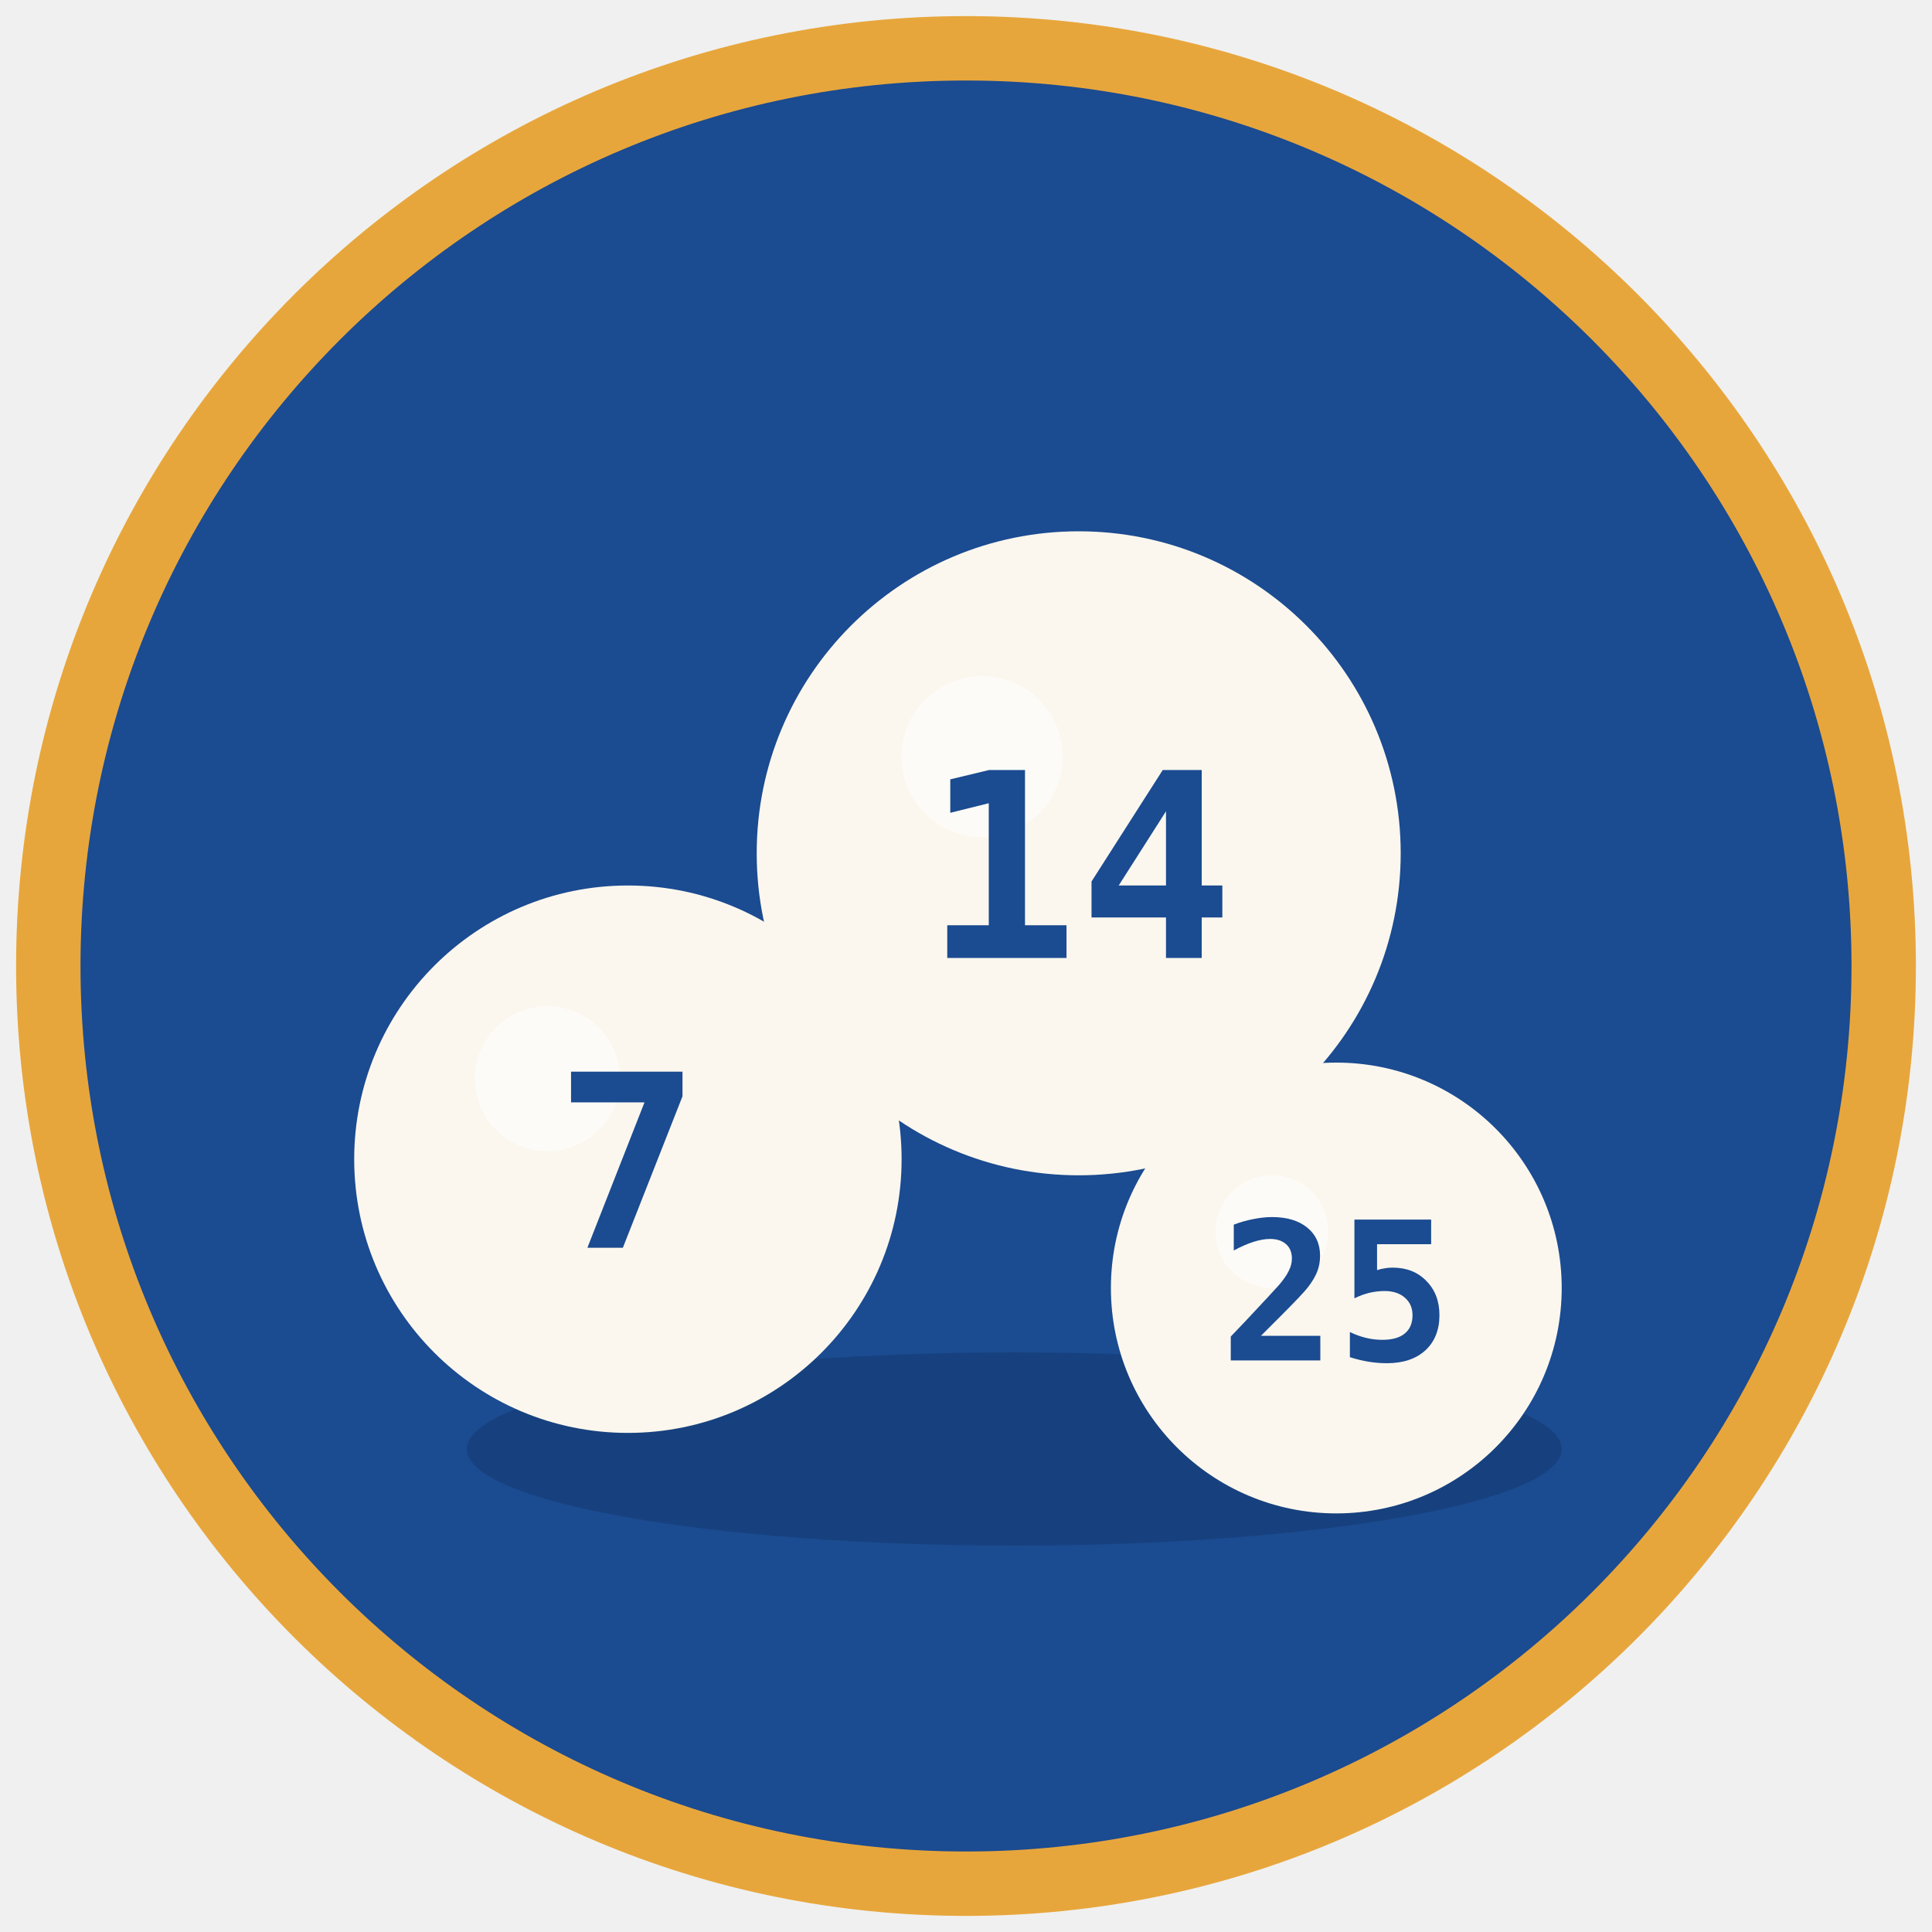
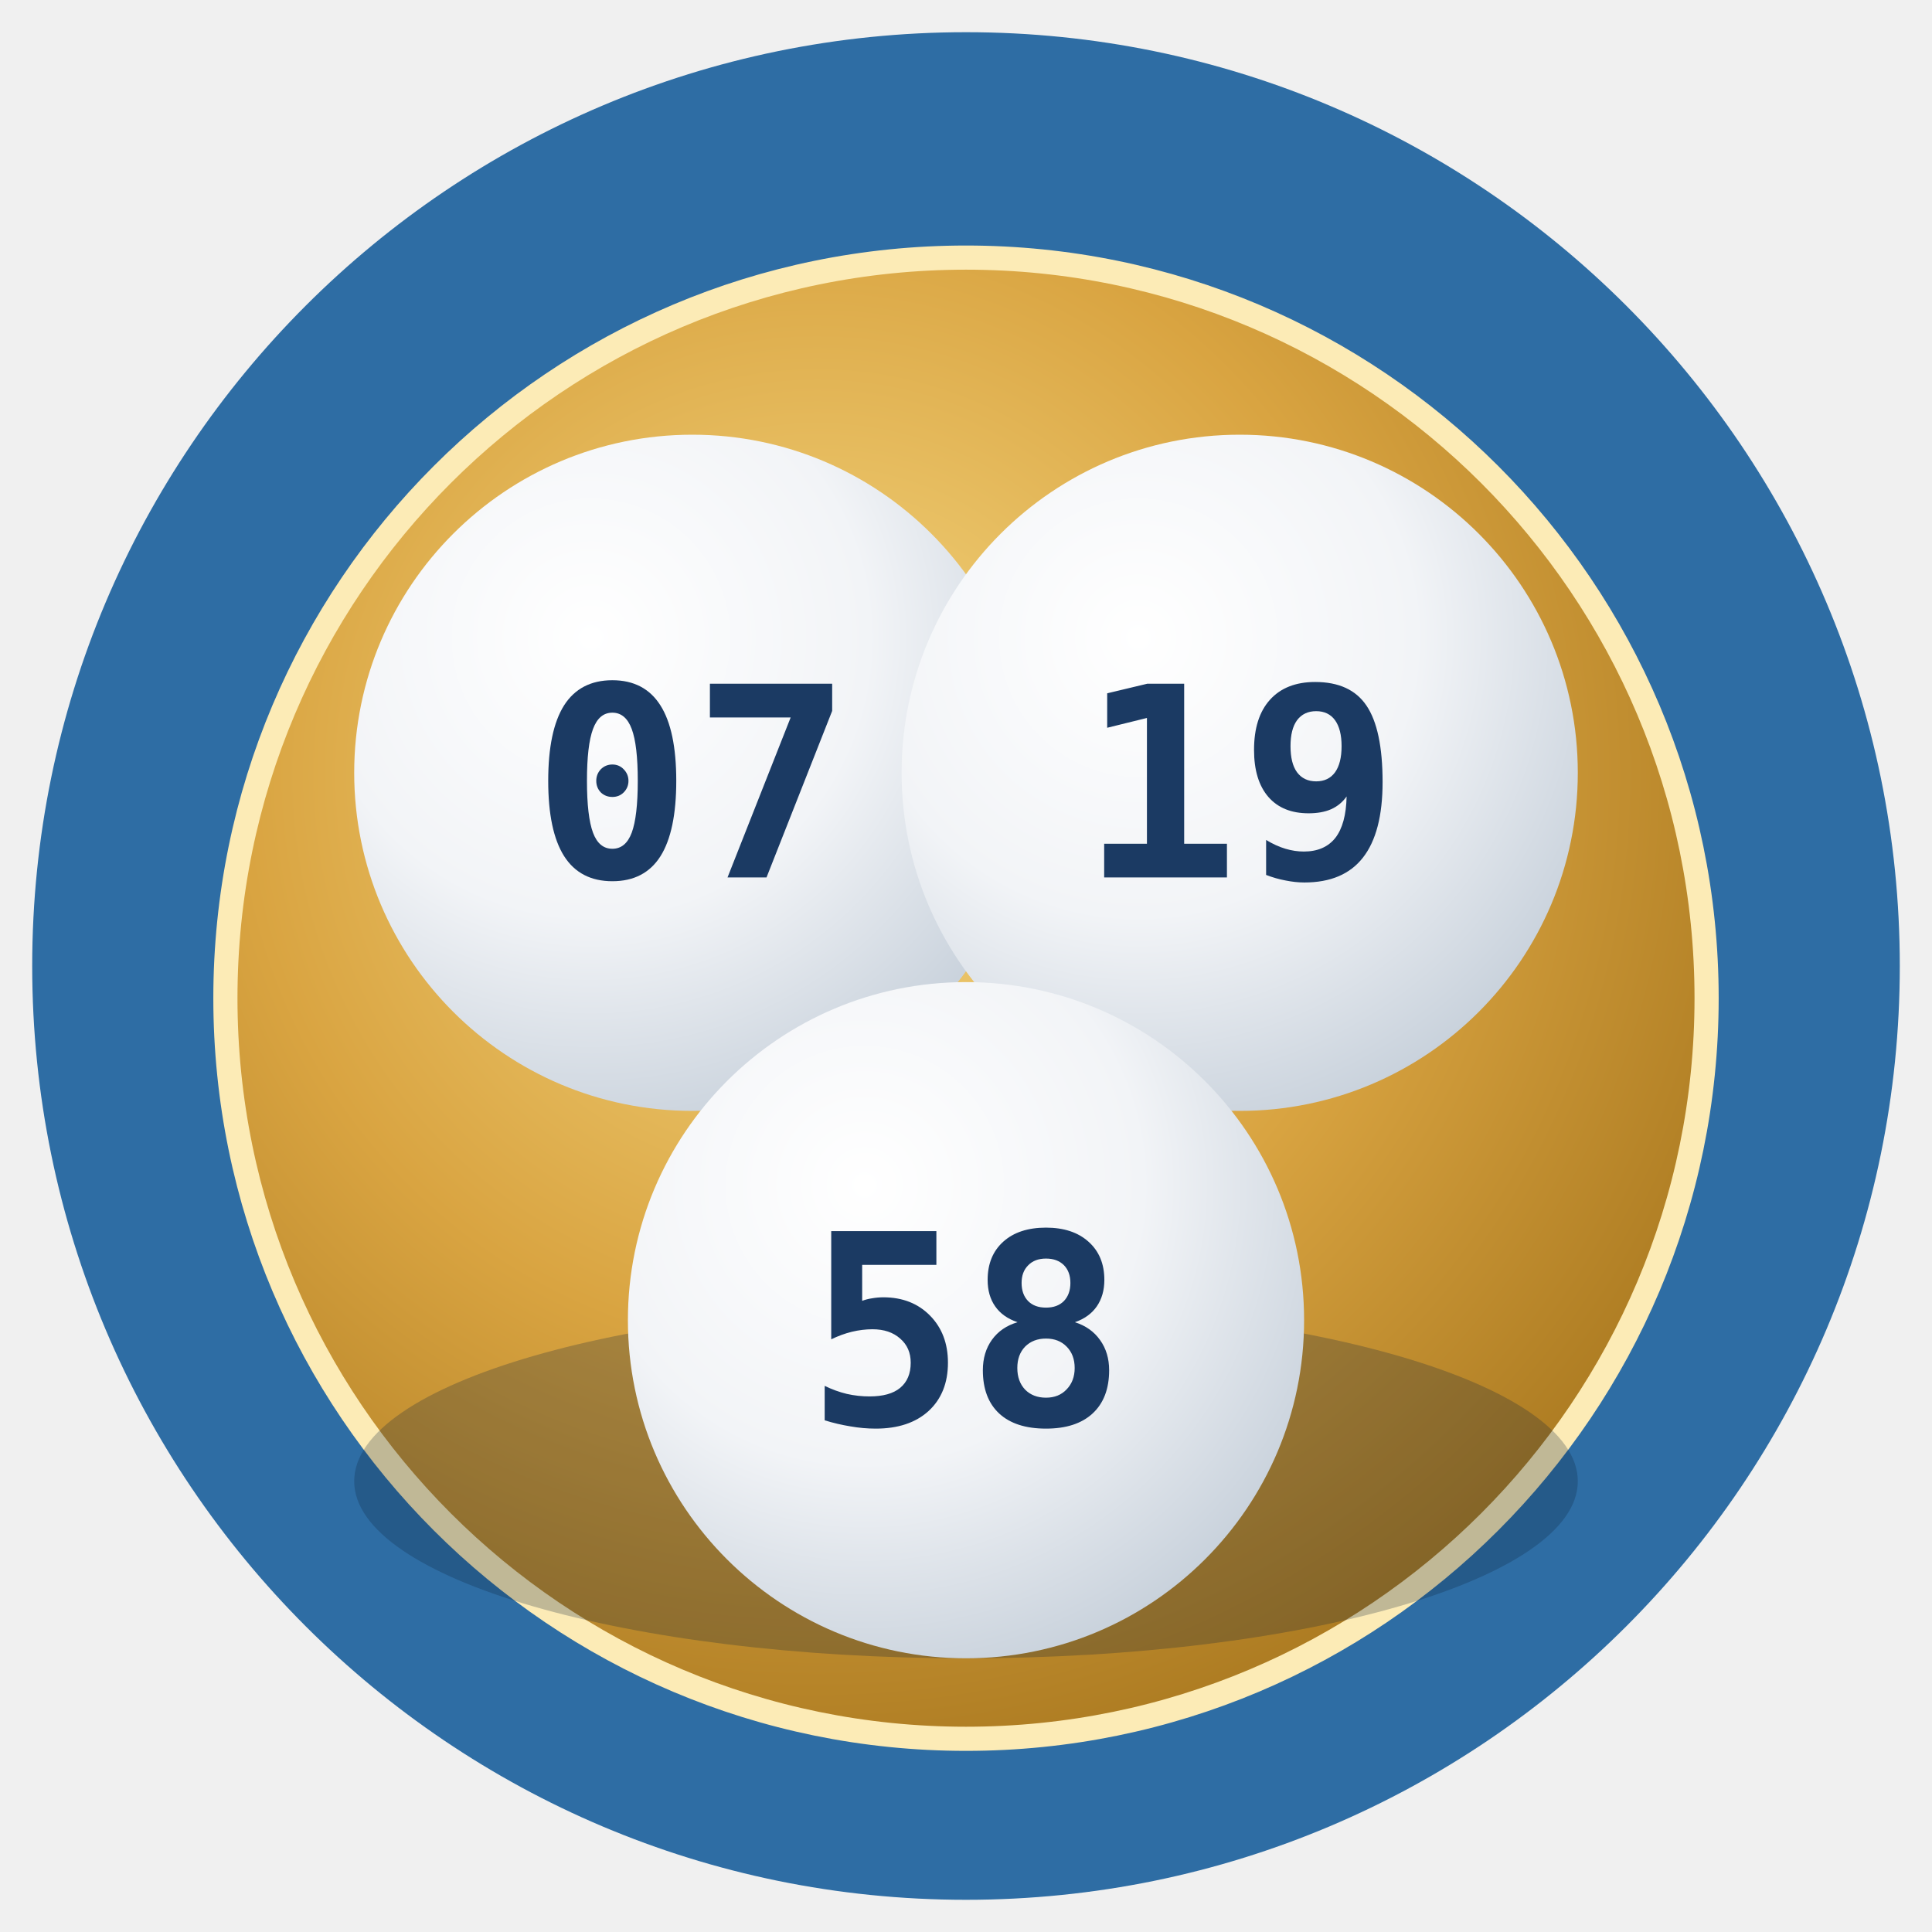
- <svg xmlns="http://www.w3.org/2000/svg" viewBox="0 0 120 120" role="img" aria-label="Logo La Banquera">
-   <circle cx="60" cy="60" r="57" fill="#1B4B91" stroke="#E7A63C" stroke-width="4" />
-   <ellipse cx="63" cy="90" rx="34" ry="6" fill="#0F2E5C" opacity="0.35" />
-   <circle cx="39" cy="72" r="17" fill="#FBF7EE" />
-   <circle cx="34" cy="67" r="4.5" fill="#ffffff" opacity="0.55" />
-   <text x="39" y="77.5" font-family="'Space Mono', monospace" font-weight="700" font-size="15" fill="#1B4B91" text-anchor="middle">7</text>
-   <circle cx="67" cy="53" r="20" fill="#FBF7EE" />
-   <circle cx="61" cy="47" r="5" fill="#ffffff" opacity="0.55" />
-   <text x="67" y="59.5" font-family="'Space Mono', monospace" font-weight="700" font-size="16" fill="#1B4B91" text-anchor="middle">14</text>
-   <circle cx="83" cy="80" r="14" fill="#FBF7EE" />
-   <circle cx="79" cy="76.5" r="3.5" fill="#ffffff" opacity="0.55" />
-   <text x="83" y="84.5" font-family="'Space Mono', monospace" font-weight="700" font-size="12" fill="#1B4B91" text-anchor="middle">25</text>
+ <svg xmlns="http://www.w3.org/2000/svg" viewBox="0 0 120 120" role="img" aria-label="Logo La BankeraRD">
+   <defs>
+     <radialGradient id="aroDorado" cx="40%" cy="35%" r="70%">
+       <stop offset="0%" stop-color="#F6D983" />
+       <stop offset="55%" stop-color="#D9A441" />
+       <stop offset="100%" stop-color="#A9781F" />
+     </radialGradient>
+     <radialGradient id="bolaBlanca" cx="35%" cy="30%" r="75%">
+       <stop offset="0%" stop-color="#FFFFFF" />
+       <stop offset="55%" stop-color="#F2F4F7" />
+       <stop offset="100%" stop-color="#C9D2DC" />
+     </radialGradient>
+   </defs>
+   <circle cx="60" cy="60" r="58" fill="#2E6DA4" />
+   <circle cx="60" cy="62" r="46" fill="url(#aroDorado)" stroke="#FCEBB6" stroke-width="1.5" />
+   <ellipse cx="60" cy="92" rx="38" ry="11" fill="#0A1E38" opacity="0.25" />
+   <circle cx="43" cy="48" r="21" fill="url(#bolaBlanca)" />
+   <text x="43" y="54.5" font-family="'Space Mono', monospace" font-weight="700" font-size="16.5" fill="#1B3A63" text-anchor="middle">07</text>
+   <circle cx="77" cy="48" r="21" fill="url(#bolaBlanca)" />
+   <text x="77" y="54.5" font-family="'Space Mono', monospace" font-weight="700" font-size="16.5" fill="#1B3A63" text-anchor="middle">19</text>
+   <circle cx="60" cy="82" r="21" fill="url(#bolaBlanca)" />
+   <text x="60" y="88.5" font-family="'Space Mono', monospace" font-weight="700" font-size="16.5" fill="#1B3A63" text-anchor="middle">58</text>
</svg>
